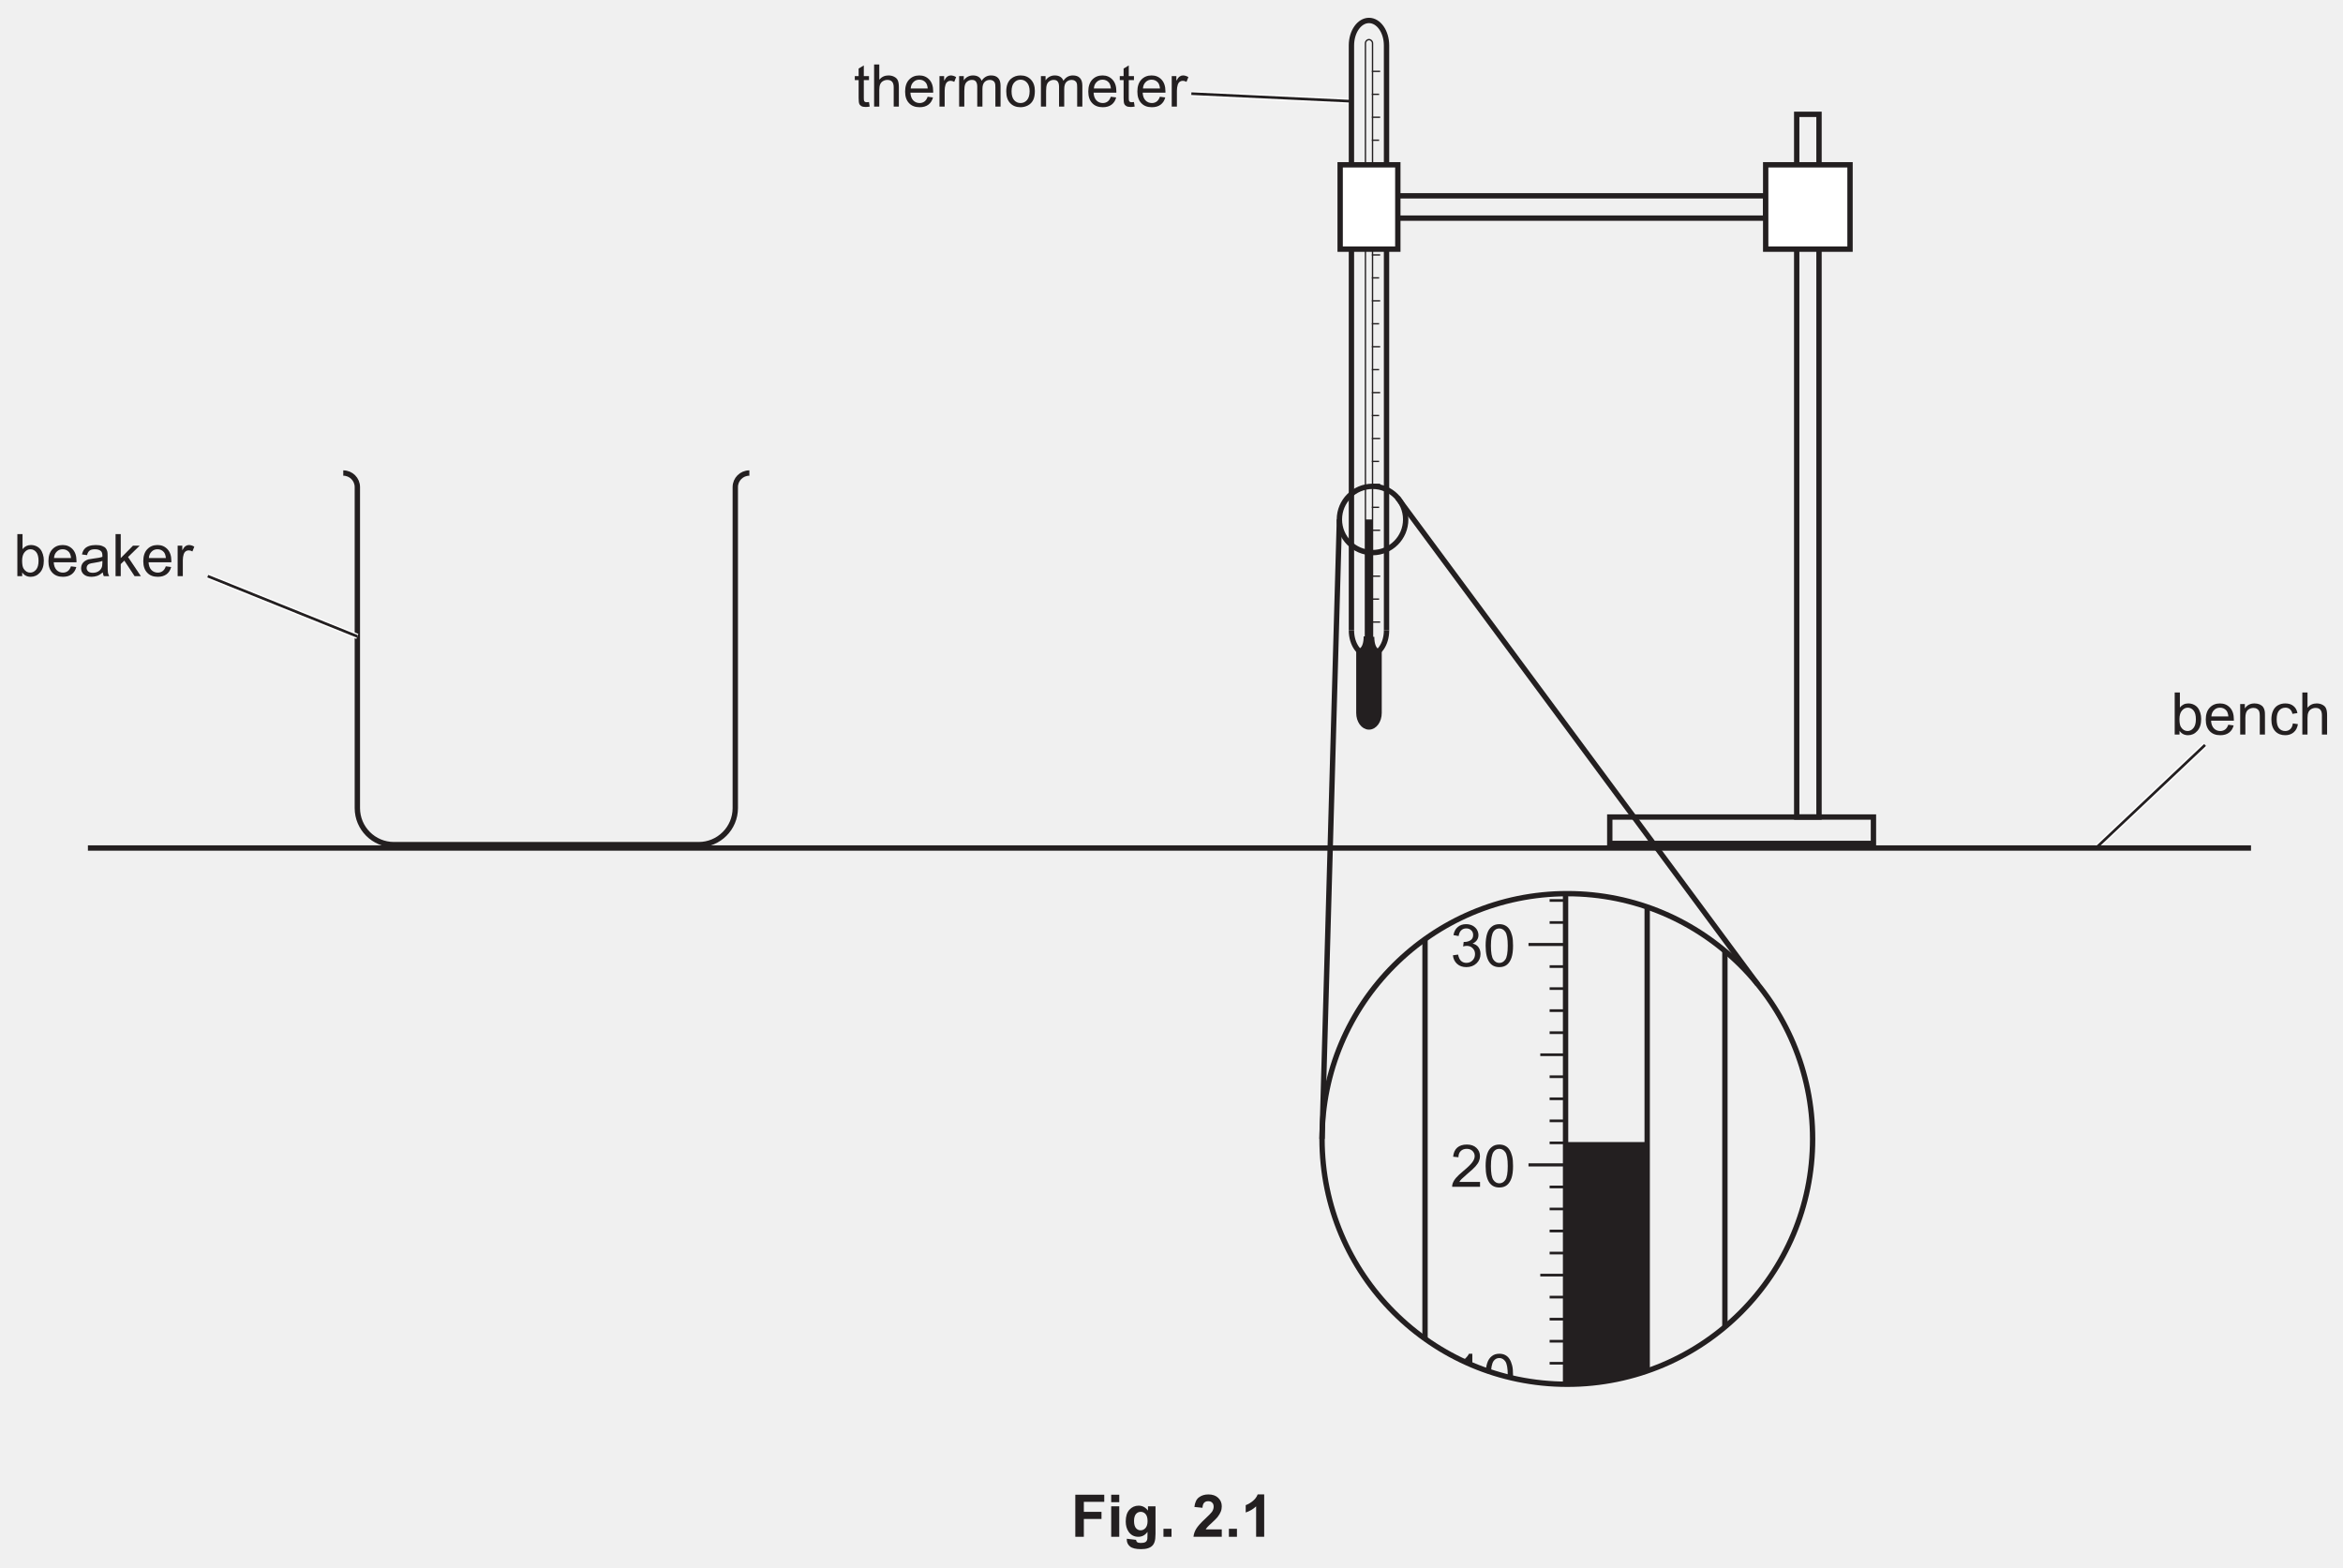
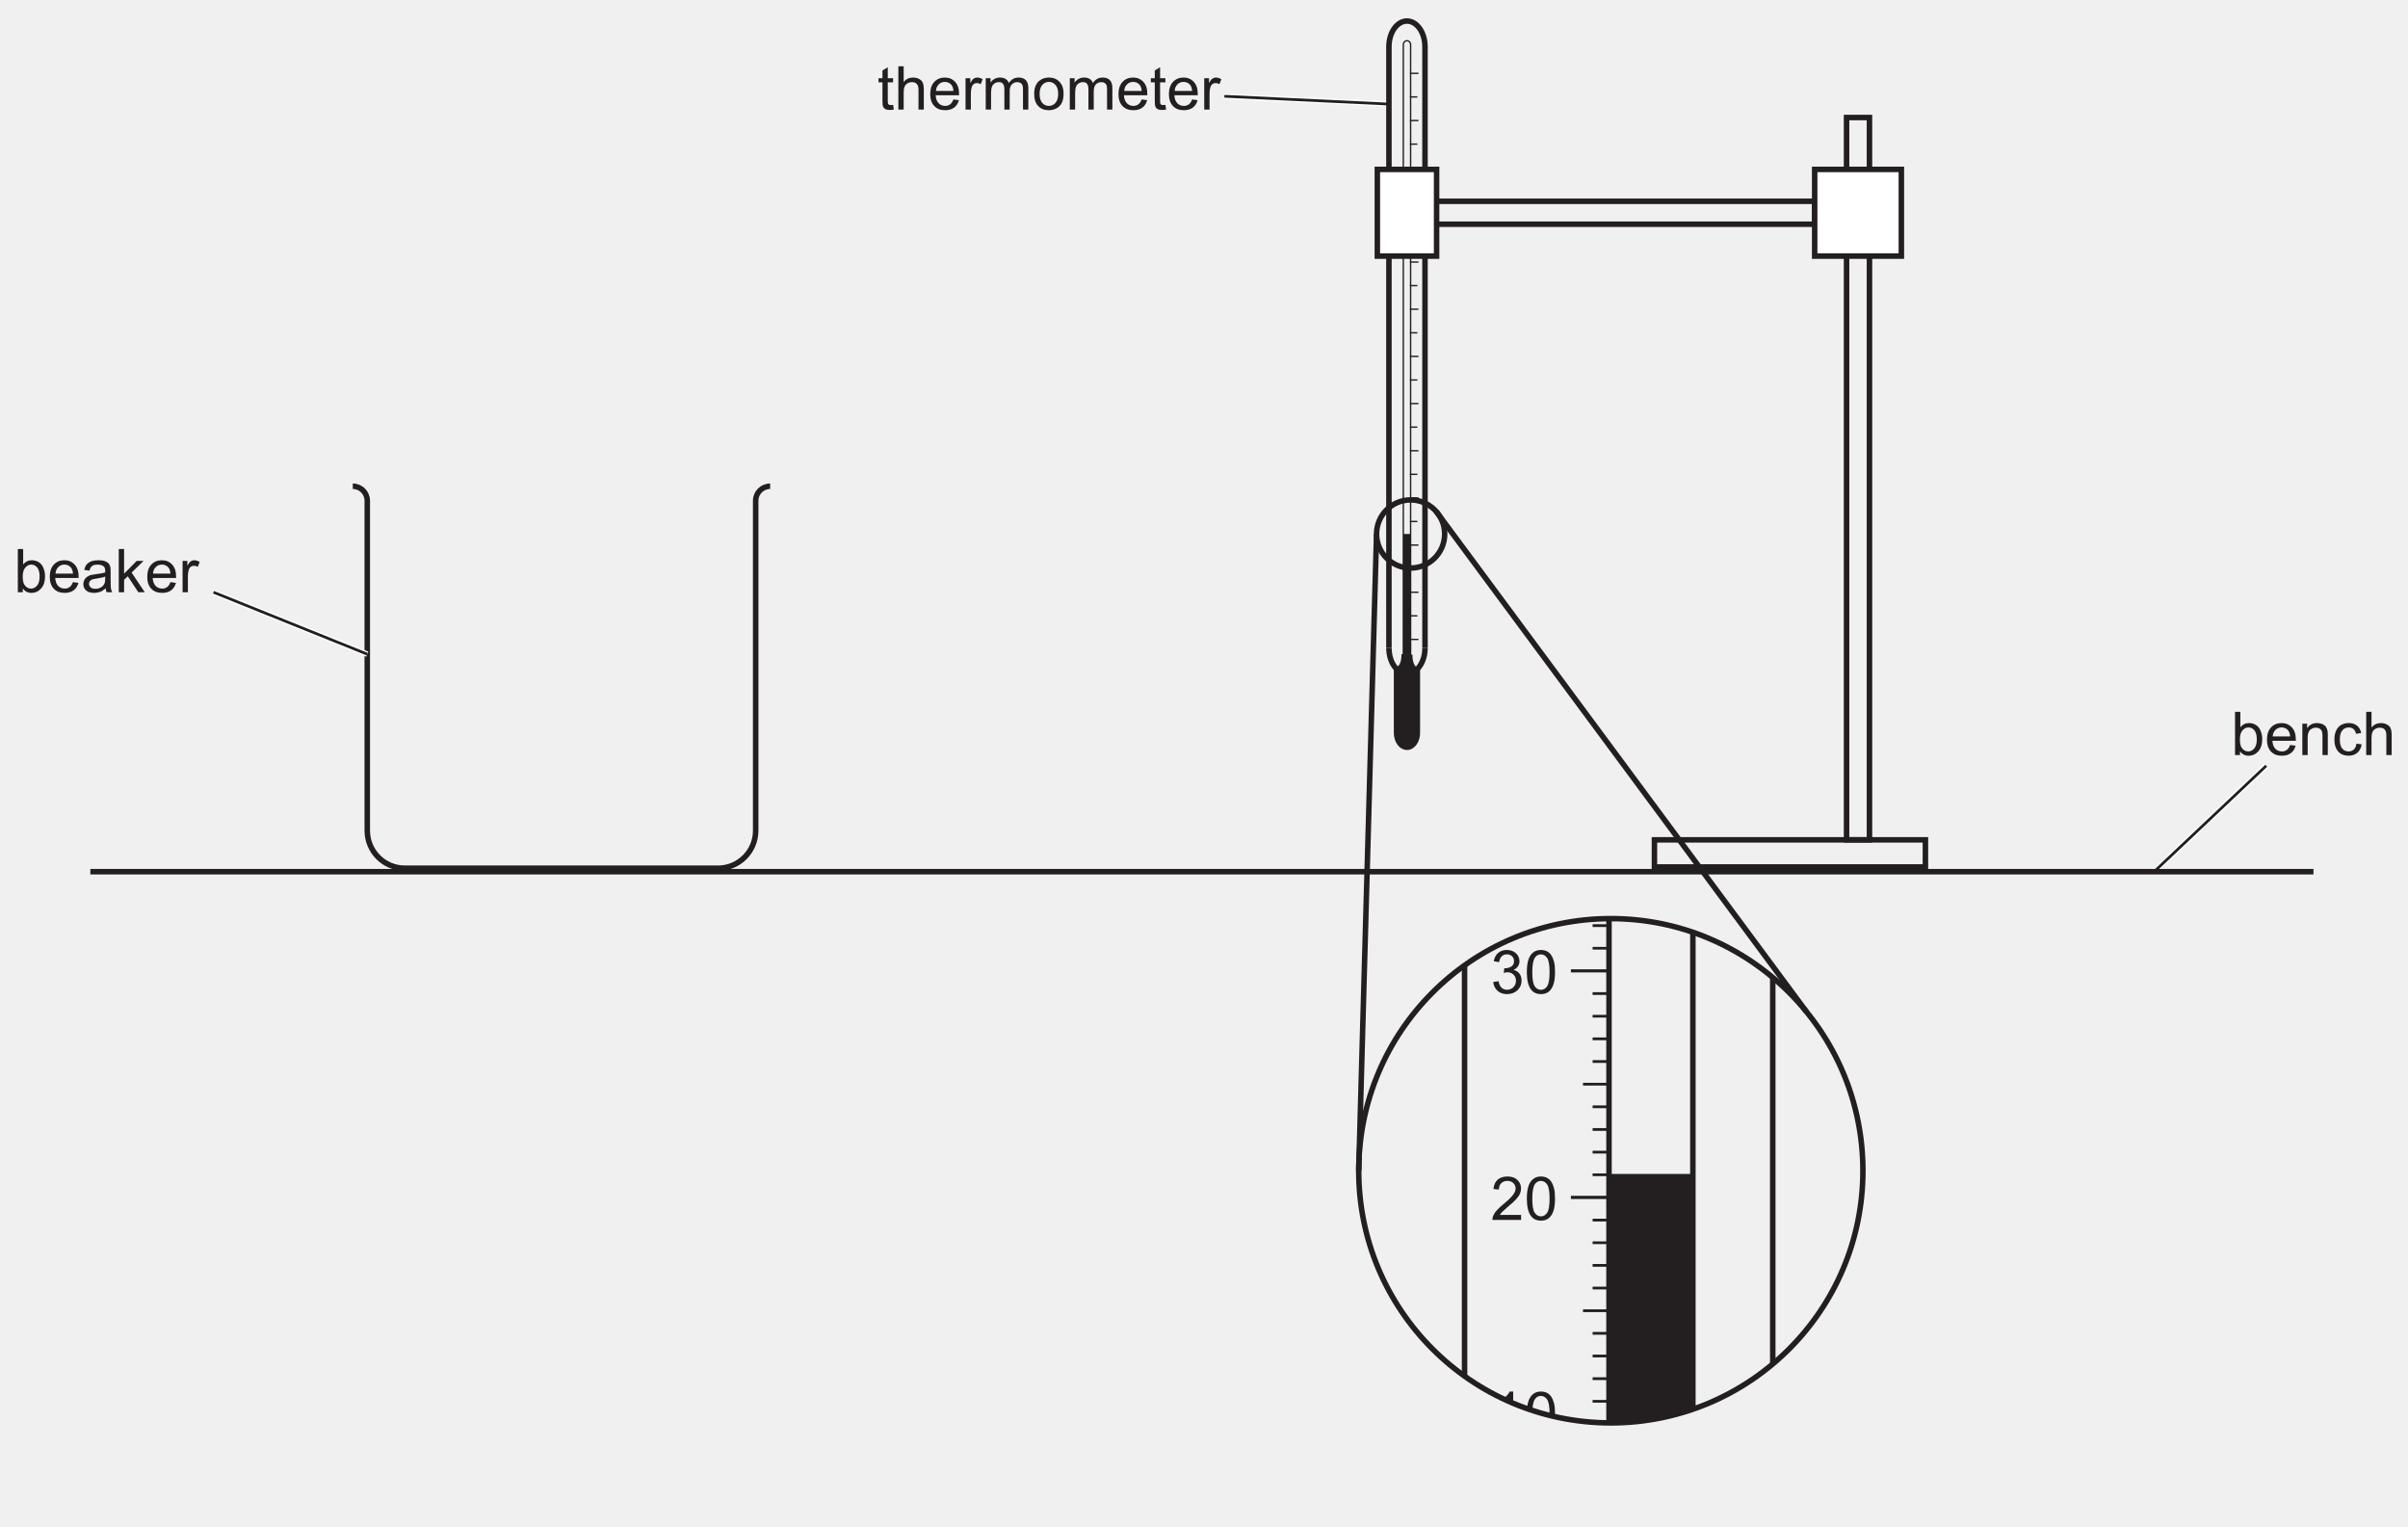
- <svg xmlns="http://www.w3.org/2000/svg" xmlns:xlink="http://www.w3.org/1999/xlink" data-id="0625_2025MJ_63_q02_fig2-1" data-width-mm="154.52" data-height-mm="103.36" data-measure="false" data-source="0625/63 MJ 2025 p6" version="1.1" width="438" height="293" viewBox="0 0 438 293">
+ <svg xmlns="http://www.w3.org/2000/svg" xmlns:xlink="http://www.w3.org/1999/xlink" data-id="0625_2025MJ_63_q02_fig2-1" data-width-mm="154.52" data-height-mm="97.96" data-measure="false" data-source="0625/63 MJ 2025 p6" version="1.1" width="438" height="277.676" viewBox="0 0 438 277.676">
  <defs>
    <clipPath id="clip_1">
-       <path transform="matrix(1,0,0,-1,-78.5,731.389)" d="M78.5 438.389H516.5V731.389H78.5Z" />
+       <path transform="matrix(1,0,0,-1,-78.5,731.389)" d="M78.5 453.713H516.5V731.389H78.5Z" />
    </clipPath>
    <clipPath id="clip_2">
      <path transform="matrix(1,0,0,-1,-78.5,731.389)" d="M0 0H595.275V841.889H0Z" />
    </clipPath>
    <clipPath id="clip_3">
      <path transform="matrix(1,0,0,-1,-78.462,731.374)" d="M49.445 36.597H546.697V802.690H49.445Z" />
    </clipPath>
    <clipPath id="clip_4">
      <path transform="matrix(1,0,0,-1,-78.462,731.374)" d="M0-.000H595.276V841.889H0Z" clip-rule="evenodd" />
    </clipPath>
    <clipPath id="clip_5">
      <path transform="matrix(1,0,0,-1,-78.462,731.374)" d="M81.008 470.098H514.267V728.051H81.008Z" />
    </clipPath>
    <path id="font_6_22" d="M.286 .457C.325 .457 .357 .441 .384 .409 .411 .376 .424 .326 .424 .259 .424 .194 .410 .143 .382 .110 .354 .077 .321 .060 .283 .060 .236 .060 .198 .083 .170 .128 .153 .155 .145 .200 .145 .263 .145 .325 .159 .375 .187 .407 .215 .440 .248 .457 .286 .457M.064 .715V0H.146V.064C.181 .013 .229-.011 .291-.011 .351-.011 .404 .012 .448 .061 .492 .109 .514 .177 .514 .266 .514 .303 .509 .339 .498 .372 .488 .405 .474 .433 .455 .457 .437 .479 .414 .497 .385 .510 .356 .523 .326 .529 .294 .529 .237 .529 .189 .506 .152 .459V.715H.064Z" />
    <path id="font_6_11" d="M.278 .457C.323 .457 .360 .440 .388 .406 .405 .384 .416 .351 .420 .308H.131C.134 .353 .149 .389 .177 .416 .204 .444 .238 .457 .278 .457M.278 .529C.206 .529 .148 .505 .103 .457 .058 .409 .036 .341 .036 .254 .036 .170 .058 .105 .103 .058 .147 .011 .207-.011 .283-.011 .343-.011 .392 .003 .431 .032 .470 .061 .496 .102 .510 .155L.419 .167C.406 .130 .388 .103 .365 .086 .342 .069 .315 .060 .283 .060 .240 .060 .203 .075 .174 .105 .145 .136 .129 .179 .126 .236H.513C.513 .247 .513 .254 .513 .259 .513 .345 .491 .411 .447 .458 .403 .505 .347 .529 .278 .529Z" />
    <path id="font_6_12" d="M.309 .529C.237 .529 .182 .501 .144 .444V.518H.065V0H.153V.282C.153 .349 .167 .394 .194 .417 .222 .441 .253 .453 .291 .453 .313 .453 .334 .448 .351 .437 .369 .426 .381 .412 .388 .395 .395 .377 .398 .350 .398 .314V0H.486V.319C.486 .360 .485 .388 .481 .403 .476 .429 .467 .450 .454 .468 .441 .486 .421 .501 .395 .513 .369 .523 .340 .529 .309 .529Z" />
    <path id="font_6_8" d="M.275 .529C.230 .529 .189 .519 .151 .498 .114 .477 .086 .445 .067 .403 .048 .361 .039 .312 .039 .257 .039 .170 .061 .104 .104 .057 .147 .011 .204-.011 .275-.011 .331-.011 .379 .005 .418 .038 .457 .071 .481 .118 .490 .177L.404 .189C.398 .145 .383 .113 .360 .092 .337 .071 .308 .060 .274 .060 .231 .060 .196 .076 .169 .107 .142 .139 .129 .190 .129 .259 .129 .328 .143 .378 .171 .409 .198 .441 .234 .457 .279 .457 .308 .457 .333 .448 .354 .431 .375 .413 .389 .388 .397 .352L.482 .365C.472 .418 .449 .458 .413 .486 .378 .515 .332 .529 .275 .529Z" />
    <path id="font_6_2" d="M.065 .715V0H.153V.282C.153 .323 .158 .355 .168 .378 .177 .401 .194 .420 .216 .433 .239 .446 .264 .453 .289 .453 .324 .453 .351 .444 .370 .423 .389 .403 .398 .371 .398 .327V0H.486V.327C.486 .378 .480 .417 .468 .444 .457 .472 .436 .491 .407 .506 .379 .521 .347 .529 .308 .529 .245 .529 .194 .505 .153 .457V.715H.065Z" />
    <path id="font_6_13" d="M.168 .699 .080 .646V.518H.015V.450H.080V.151C.080 .098 .084 .064 .091 .047 .098 .030 .110 .017 .128 .007 .145-.002 .170-.007 .202-.007 .222-.007 .243-.004 .268 .000L.256 .077C.240 .075 .227 .074 .218 .074 .205 .074 .195 .076 .188 .080 .181 .085 .176 .090 .173 .097 .170 .104 .168 .121 .168 .146V.450H.256V.518H.168V.699Z" />
    <path id="font_6_25" d="M.255 .529C.235 .529 .216 .523 .199 .511 .182 .500 .163 .476 .143 .439V.518H.064V0H.152V.270C.152 .307 .157 .342 .167 .373 .173 .393 .184 .409 .199 .421 .214 .432 .232 .438 .251 .438 .272 .438 .294 .432 .315 .420L.347 .501C.315 .520 .285 .529 .255 .529Z" />
    <path id="font_6_10" d="M.301 .529C.266 .529 .236 .521 .209 .506 .182 .491 .160 .470 .144 .445V.518H.065V0H.153V.268C.153 .315 .158 .351 .167 .376 .176 .401 .192 .420 .213 .433 .234 .446 .256 .453 .281 .453 .314 .453 .337 .444 .351 .424 .366 .404 .373 .375 .373 .336V0H.461V.300C.461 .353 .473 .392 .497 .417 .521 .441 .551 .453 .588 .453 .610 .453 .626 .448 .641 .439 .656 .430 .667 .417 .672 .401 .679 .386 .681 .361 .681 .326V0H.769V.355C.769 .414 .755 .458 .727 .486 .700 .515 .660 .529 .608 .529 .542 .529 .488 .5 .447 .438 .437 .467 .420 .489 .395 .505 .370 .521 .339 .529 .301 .529Z" />
    <path id="font_6_7" d="M.275 .457C.319 .457 .355 .440 .384 .407 .413 .375 .429 .325 .429 .261 .429 .194 .413 .143 .384 .110 .355 .077 .319 .060 .275 .060 .231 .060 .195 .076 .166 .109 .137 .142 .122 .192 .122 .258 .122 .325 .137 .375 .166 .407 .195 .440 .231 .457 .275 .457M.275 .529C.211 .529 .157 .510 .112 .472 .059 .425 .032 .354 .032 .259 .032 .171 .054 .104 .099 .058 .144 .011 .202-.011 .275-.011 .320-.011 .362 0 .401 .020 .439 .041 .468 .070 .488 .109 .508 .147 .518 .199 .518 .266 .518 .348 .495 .412 .450 .459 .405 .506 .347 .529 .275 .529Z" />
    <clipPath id="clip_7">
      <path transform="matrix(1,0,0,-1,-78.462,731.374)" d="M81.008 470.098H514.267V728.051H81.008Z" />
    </clipPath>
    <path id="font_6_14" d="M.397 .259V.227C.397 .188 .392 .159 .382 .140 .370 .114 .351 .094 .324 .079 .298 .064 .268 .057 .234 .057 .199 .057 .173 .065 .156 .080 .138 .097 .129 .116 .129 .139 .129 .154 .133 .167 .141 .180 .149 .194 .161 .202 .176 .209 .191 .215 .217 .222 .253 .226 .317 .235 .365 .246 .397 .259M.285 .529C.240 .529 .201 .523 .167 .511 .133 .498 .107 .481 .089 .458 .071 .435 .058 .406 .050 .369L.136 .357C.145 .394 .160 .419 .180 .434 .199 .449 .230 .457 .272 .457 .316 .457 .349 .446 .372 .426 .389 .411 .397 .386 .397 .351 .397 .348 .397 .340 .397 .328 .363 .316 .310 .306 .239 .298 .204 .293 .178 .289 .161 .285 .138 .278 .117 .269 .098 .256 .079 .243 .064 .226 .052 .205 .041 .184 .035 .161 .035 .136 .035 .093 .050 .057 .081 .030 .112 .002 .156-.011 .213-.011 .247-.011 .279-.005 .310 .005 .340 .016 .371 .036 .404 .064 .407 .039 .412 .018 .421 0H.513C.502 .019 .495 .040 .491 .062 .488 .083 .486 .135 .486 .216V.333C.486 .372 .485 .399 .482 .414 .477 .438 .467 .458 .454 .474 .441 .490 .421 .503 .393 .513 .365 .524 .329 .529 .285 .529Z" />
    <path id="font_6_24" d="M.065 .715V0H.153V.205L.214 .264 .388 0H.495L.277 .325 .475 .518H.361L.153 .307V.715H.065Z" />
    <clipPath id="clip_8">
      <path transform="matrix(1,0,0,-1,-78.462,731.374)" d="M81.008 470.098H514.267V728.051H81.008Z" />
    </clipPath>
    <clipPath id="clip_9">
      <path transform="matrix(1,0,0,-1,-78.462,731.374)" d="M81.008 470.098H514.267V728.051H81.008Z" />
    </clipPath>
    <clipPath id="clip_10">
      <path transform="matrix(1,0,0,-1,-78.462,731.374)" d="M81.008 470.098H514.267V728.051H81.008Z" />
    </clipPath>
    <clipPath id="clip_11">
      <path transform="matrix(1,0,0,-1,-78.462,731.374)" d="M81.008 470.098H514.267V728.051H81.008Z" />
    </clipPath>
    <clipPath id="clip_12">
      <path transform="matrix(1,0,0,-1,-78.462,731.374)" d="M325.605 518.467C325.605 493.141 346.135 472.612 371.459 472.612 396.784 472.612 417.314 493.141 417.314 518.467 417.314 543.792 396.784 564.321 371.459 564.321 346.135 564.321 325.605 543.792 325.605 518.467Z" />
    </clipPath>
    <path id="font_6_99" d="M.265 .718C.208 .718 .161 .702 .123 .669 .085 .638 .061 .591 .050 .532L.138 .516C.145 .559 .159 .592 .182 .613 .205 .635 .233 .646 .268 .646 .302 .646 .330 .635 .352 .614 .375 .593 .385 .567 .385 .534 .385 .493 .370 .463 .340 .444 .310 .425 .276 .416 .239 .416 .235 .416 .230 .416 .224 .416L.215 .339C.240 .347 .260 .349 .277 .349 .319 .349 .351 .336 .377 .309 .404 .283 .417 .250 .417 .210 .417 .167 .403 .132 .375 .103 .347 .074 .311 .060 .269 .060 .234 .060 .205 .071 .180 .093 .156 .115 .139 .151 .129 .201L.041 .189C.047 .129 .071 .080 .112 .043 .153 .006 .206-.012 .269-.012 .338-.012 .396 .009 .442 .052 .487 .095 .510 .148 .510 .211 .510 .258 .498 .296 .475 .327 .452 .358 .419 .378 .376 .388 .409 .403 .433 .423 .450 .448 .467 .473 .475 .501 .475 .532 .475 .565 .466 .595 .449 .625 .432 .653 .406 .676 .373 .694 .340 .710 .304 .718 .265 .718Z" />
    <path id="font_6_90" d="M.273 .645C.314 .645 .349 .626 .376 .587 .403 .548 .417 .470 .417 .352 .417 .235 .403 .156 .376 .117 .349 .078 .315 .059 .274 .059 .233 .059 .199 .078 .172 .117 .145 .156 .131 .234 .131 .352 .131 .469 .146 .550 .176 .594 .201 .628 .233 .645 .273 .645M.274 .718C.222 .718 .179 .704 .145 .676 .110 .649 .084 .610 .067 .557 .050 .505 .041 .437 .041 .352 .041 .218 .065 .121 .112 .061 .151 .012 .205-.012 .274-.012 .326-.012 .369 .001 .404 .029 .438 .057 .464 .097 .481 .149 .498 .200 .507 .268 .507 .352 .507 .423 .502 .480 .491 .521 .480 .563 .466 .599 .447 .628 .429 .657 .404 .680 .375 .695 .347 .710 .313 .718 .274 .718Z" />
    <path id="font_6_100" d="M.278 .718C.209 .718 .155 .700 .115 .666 .074 .630 .051 .578 .045 .511L.135 .502C.135 .547 .148 .582 .174 .607 .199 .632 .233 .645 .276 .645 .316 .645 .348 .633 .373 .610 .398 .585 .411 .556 .411 .521 .411 .488 .397 .452 .370 .416 .342 .378 .289 .327 .212 .263 .162 .222 .125 .186 .097 .155 .070 .125 .051 .093 .038 .060 .031 .041 .027 .020 .028 0H.502V.083H.150C.160 .099 .173 .115 .188 .131 .203 .146 .236 .176 .289 .222 .352 .274 .398 .316 .425 .347 .452 .378 .472 .407 .483 .434 .495 .462 .501 .490 .501 .519 .501 .576 .481 .623 .441 .661 .401 .699 .347 .718 .278 .718Z" />
    <path id="font_6_106" d="M.314 .718C.299 .687 .273 .655 .236 .623 .199 .589 .156 .561 .107 .538V.453C.134 .463 .165 .478 .200 .5 .234 .519 .263 .539 .283 .559V0H.371V.718H.314Z" />
-     <path id="font_6_87" d="M.072 .715V0H.217V.303H.517V.424H.217V.594H.564V.715H.072Z" />
-     <path id="font_6_38" d="M.071 .715V.588H.208V.715H.071M.071 .518V0H.208V.518H.071Z" />
-     <path id="font_6_40" d="M.294 .424C.328 .424 .356 .411 .378 .385 .400 .360 .411 .319 .411 .266 .411 .215 .399 .176 .376 .149 .353 .123 .325 .110 .292 .110 .261 .110 .234 .123 .213 .148 .192 .174 .181 .214 .181 .269 .181 .321 .192 .360 .213 .386 .234 .411 .261 .424 .294 .424M.259 .529C.197 .529 .145 .506 .103 .460 .061 .414 .040 .348 .040 .261 .040 .192 .056 .134 .088 .087 .129 .028 .184 0 .254 0 .317 0 .369 .027 .410 .084L.409 .008C.409-.022 .407-.043 .403-.054 .396-.070 .388-.082 .375-.089 .357-.100 .330-.105 .295-.105 .267-.105 .246-.100 .233-.090 .224-.083 .218-.071 .215-.052L.058-.033C.058-.040 .058-.045 .058-.050 .058-.096 .076-.134 .113-.165 .150-.195 .212-.210 .300-.210 .347-.210 .385-.205 .416-.195 .446-.186 .470-.172 .488-.155 .507-.138 .521-.114 .531-.084 .541-.053 .546-.007 .546 .053V.518H.418V.445C.376 .501 .323 .529 .259 .529Z" />
-     <path id="font_6_112" d="M.070 .136V0H.207V.136H.070Z" />
-     <path id="font_6_5" d="" />
-     <path id="font_6_57" d="M.278 .720C.213 .720 .160 .703 .117 .670 .074 .638 .048 .582 .040 .507L.177 .493C.180 .533 .189 .562 .206 .579 .223 .597 .246 .605 .274 .605 .303 .605 .326 .597 .342 .580 .360 .564 .367 .541 .367 .510 .367 .482 .358 .454 .339 .425 .325 .405 .287 .366 .225 .308 .148 .237 .097 .179 .071 .136 .045 .093 .029 .047 .024 0H.505V.126H.232C.239 .139 .25 .151 .260 .164 .271 .177 .299 .204 .343 .244 .386 .283 .416 .314 .433 .335 .458 .367 .476 .398 .488 .427 .5 .457 .505 .487 .505 .519 .505 .576 .485 .623 .444 .662 .404 .700 .349 .720 .278 .720Z" />
-     <path id="font_6_15" d="M.281 .720C.265 .676 .236 .638 .195 .605 .153 .572 .114 .550 .078 .538V.413C.146 .436 .205 .470 .255 .517V0H.392V.720H.281Z" />
  </defs>
  <g clip-path="url(#clip_1)">
    <g clip-path="url(#clip_2)">
      <g clip-path="url(#clip_3)">
        <g clip-path="url(#clip_4)">
          <path transform="matrix(1,0,0,1,-78.462,731.374)" stroke-width="1" stroke-linecap="butt" stroke-miterlimit="10" stroke-linejoin="miter" fill="none" stroke="#ffffff" d="M331.100-712.446 301.171-713.868" />
          <path transform="matrix(1,0,0,1,-78.462,731.374)" stroke-width=".5" stroke-linecap="butt" stroke-miterlimit="10" stroke-linejoin="miter" fill="none" stroke="#231f20" d="M331.100-712.446 301.171-713.868" />
          <path transform="matrix(1,0,0,1,-78.462,731.374)" stroke-width="1" stroke-linecap="butt" stroke-miterlimit="10" stroke-linejoin="miter" fill="none" stroke="#ffffff" d="M490.678-592.118 470.508-573.069" />
          <path transform="matrix(1,0,0,1,-78.462,731.374)" stroke-width=".5" stroke-linecap="butt" stroke-miterlimit="10" stroke-linejoin="miter" fill="none" stroke="#231f20" d="M490.678-592.118 470.508-573.069" />
          <path transform="matrix(1,0,0,1,-78.462,731.374)" stroke-width="1" stroke-linecap="butt" stroke-miterlimit="4" stroke-linejoin="miter" fill="none" stroke="#231f20" d="M379.393-573.710H428.683V-578.645H379.393Z" />
          <path transform="matrix(1,0,0,1,-78.462,731.374)" stroke-width="1" stroke-linecap="butt" stroke-miterlimit="4" stroke-linejoin="miter" fill="none" stroke="#231f20" d="M414.338-578.646H418.507V-710.002H414.338Z" />
          <path transform="matrix(1,0,0,1,-78.462,731.374)" stroke-width="1" stroke-linecap="butt" stroke-miterlimit="4" stroke-linejoin="miter" fill="none" stroke="#231f20" d="M334.380-690.599H408.538V-694.768H334.380Z" />
          <path transform="matrix(1,0,0,1,-78.462,731.374)" stroke-width="1" stroke-linecap="butt" stroke-miterlimit="4" stroke-linejoin="miter" fill="none" stroke="#231f20" d="M499.265-572.852H94.896" />
          <g clip-path="url(#clip_5)">
            <use data-text="b" xlink:href="#font_6_22" transform="matrix(11,0,0,-11,405.834,137.313)" fill="#231f20" />
            <use data-text="e" xlink:href="#font_6_11" transform="matrix(11,0,0,-11,411.950,137.313)" fill="#231f20" />
            <use data-text="n" xlink:href="#font_6_12" transform="matrix(11,0,0,-11,418.066,137.313)" fill="#231f20" />
            <use data-text="c" xlink:href="#font_6_8" transform="matrix(11,0,0,-11,424.182,137.313)" fill="#231f20" />
            <use data-text="h" xlink:href="#font_6_2" transform="matrix(11,0,0,-11,429.682,137.313)" fill="#231f20" />
          </g>
          <use data-text="t" xlink:href="#font_6_13" transform="matrix(11,0,0,-11,159.632,19.921)" fill="#231f20" />
          <use data-text="h" xlink:href="#font_6_2" transform="matrix(11,0,0,-11,162.690,19.921)" fill="#231f20" />
          <use data-text="e" xlink:href="#font_6_11" transform="matrix(11,0,0,-11,168.806,19.921)" fill="#231f20" />
          <use data-text="r" xlink:href="#font_6_25" transform="matrix(11,0,0,-11,174.922,19.921)" fill="#231f20" />
          <use data-text="m" xlink:href="#font_6_10" transform="matrix(11,0,0,-11,178.585,19.921)" fill="#231f20" />
          <use data-text="o" xlink:href="#font_6_7" transform="matrix(11,0,0,-11,187.759,19.921)" fill="#231f20" />
          <use data-text="m" xlink:href="#font_6_10" transform="matrix(11,0,0,-11,193.875,19.921)" fill="#231f20" />
          <use data-text="e" xlink:href="#font_6_11" transform="matrix(11,0,0,-11,203.049,19.921)" fill="#231f20" />
          <use data-text="t" xlink:href="#font_6_13" transform="matrix(11,0,0,-11,209.165,19.921)" fill="#231f20" />
          <use data-text="e" xlink:href="#font_6_11" transform="matrix(11,0,0,-11,212.223,19.921)" fill="#231f20" />
          <use data-text="r" xlink:href="#font_6_25" transform="matrix(11,0,0,-11,218.339,19.921)" fill="#231f20" />
          <g clip-path="url(#clip_7)">
            <use data-text="b" xlink:href="#font_6_22" transform="matrix(11,0,0,-11,2.541,107.701)" fill="#231f20" />
            <use data-text="e" xlink:href="#font_6_11" transform="matrix(11,0,0,-11,8.657,107.701)" fill="#231f20" />
            <use data-text="a" xlink:href="#font_6_14" transform="matrix(11,0,0,-11,14.773,107.701)" fill="#231f20" />
            <use data-text="k" xlink:href="#font_6_24" transform="matrix(11,0,0,-11,20.889,107.701)" fill="#231f20" />
            <use data-text="e" xlink:href="#font_6_11" transform="matrix(11,0,0,-11,26.389,107.701)" fill="#231f20" />
            <use data-text="r" xlink:href="#font_6_25" transform="matrix(11,0,0,-11,32.505,107.701)" fill="#231f20" />
          </g>
          <path transform="matrix(1,0,0,1,-78.462,731.374)" d="M408.538-700.568H424.306V-684.800H408.538Z" fill="#ffffff" />
          <path transform="matrix(1,0,0,1,-78.462,731.374)" stroke-width="1" stroke-linecap="butt" stroke-miterlimit="4" stroke-linejoin="miter" fill="none" stroke="#231f20" d="M408.538-700.568H424.306V-684.800H408.538Z" />
          <g clip-path="url(#clip_8)">
            <path transform="matrix(1,0,0,1,-78.462,731.374)" stroke-width="1" stroke-linecap="butt" stroke-miterlimit="4" stroke-linejoin="miter" fill="none" stroke="#231f20" d="M337.660-613.529V-722.877C337.660-725.458 336.191-727.550 334.379-727.550 332.569-727.550 331.099-725.458 331.099-722.877V-613.529" />
            <path transform="matrix(1,0,0,1,-78.462,731.374)" stroke-width="1" stroke-linecap="butt" stroke-miterlimit="4" stroke-linejoin="miter" fill="none" stroke="#231f20" d="M331.100-613.529C331.100-610.946 332.569-608.857 334.380-608.857 336.191-608.857 337.661-610.946 337.661-613.529" />
            <path transform="matrix(1,0,0,1,-78.462,731.374)" stroke-width=".25" stroke-linecap="butt" stroke-miterlimit="4" stroke-linejoin="miter" fill="none" stroke="#231f20" d="M335.044-606.517V-723.282C335.044-723.661 334.749-723.968 334.379-723.968 334.013-723.968 333.717-723.661 333.717-723.282V-606.517" />
          </g>
          <path transform="matrix(.1,0,0,.1,-78.462,731.374)" stroke-width="2.5" stroke-linecap="butt" stroke-miterlimit="4" stroke-linejoin="miter" fill="none" stroke="#231f20" d="M3364.694-6150.941H3349.134" />
          <path transform="matrix(.1,0,0,.1,-78.462,731.374)" stroke-width="2.5" stroke-linecap="butt" stroke-miterlimit="4" stroke-linejoin="miter" fill="none" stroke="#231f20" d="M3362.751-6193.820H3349.131" />
          <path transform="matrix(.1,0,0,.1,-78.462,731.374)" stroke-width="2.5" stroke-linecap="butt" stroke-miterlimit="4" stroke-linejoin="miter" fill="none" stroke="#231f20" d="M3364.694-6236.715H3349.134" />
          <path transform="matrix(.1,0,0,.1,-78.462,731.374)" stroke-width="2.5" stroke-linecap="butt" stroke-miterlimit="4" stroke-linejoin="miter" fill="none" stroke="#231f20" d="M3362.751-6279.595H3349.131" />
          <path transform="matrix(.1,0,0,.1,-78.462,731.374)" stroke-width="2.5" stroke-linecap="butt" stroke-miterlimit="4" stroke-linejoin="miter" fill="none" stroke="#231f20" d="M3364.694-6322.503H3349.134" />
          <path transform="matrix(.1,0,0,.1,-78.462,731.374)" stroke-width="2.5" stroke-linecap="butt" stroke-miterlimit="4" stroke-linejoin="miter" fill="none" stroke="#231f20" d="M3362.751-6365.385H3349.131" />
          <path transform="matrix(.1,0,0,.1,-78.462,731.374)" stroke-width="2.5" stroke-linecap="butt" stroke-miterlimit="4" stroke-linejoin="miter" fill="none" stroke="#231f20" d="M3364.694-6408.279H3349.134" />
          <path transform="matrix(.1,0,0,.1,-78.462,731.374)" stroke-width="2.5" stroke-linecap="butt" stroke-miterlimit="4" stroke-linejoin="miter" fill="none" stroke="#231f20" d="M3362.751-6451.187H3349.131" />
          <path transform="matrix(.1,0,0,.1,-78.462,731.374)" stroke-width="2.5" stroke-linecap="butt" stroke-miterlimit="4" stroke-linejoin="miter" fill="none" stroke="#231f20" d="M3364.694-6494.067H3349.134" />
          <path transform="matrix(.1,0,0,.1,-78.462,731.374)" stroke-width="2.5" stroke-linecap="butt" stroke-miterlimit="4" stroke-linejoin="miter" fill="none" stroke="#231f20" d="M3362.751-6536.962H3349.131" />
          <path transform="matrix(.1,0,0,.1,-78.462,731.374)" stroke-width="2.5" stroke-linecap="butt" stroke-miterlimit="4" stroke-linejoin="miter" fill="none" stroke="#231f20" d="M3364.694-6579.842H3349.134" />
          <path transform="matrix(.1,0,0,.1,-78.462,731.374)" stroke-width="2.5" stroke-linecap="butt" stroke-miterlimit="4" stroke-linejoin="miter" fill="none" stroke="#231f20" d="M3362.751-6622.751H3349.131" />
          <path transform="matrix(.1,0,0,.1,-78.462,731.374)" stroke-width="2.5" stroke-linecap="butt" stroke-miterlimit="4" stroke-linejoin="miter" fill="none" stroke="#231f20" d="M3364.694-6665.632H3349.134" />
          <path transform="matrix(.1,0,0,.1,-78.462,731.374)" stroke-width="2.5" stroke-linecap="butt" stroke-miterlimit="4" stroke-linejoin="miter" fill="none" stroke="#231f20" d="M3362.751-6708.526H3349.131" />
          <path transform="matrix(.1,0,0,.1,-78.462,731.374)" stroke-width="2.5" stroke-linecap="butt" stroke-miterlimit="4" stroke-linejoin="miter" fill="none" stroke="#231f20" d="M3364.694-6751.434H3349.134" />
          <path transform="matrix(.1,0,0,.1,-78.462,731.374)" stroke-width="2.5" stroke-linecap="butt" stroke-miterlimit="4" stroke-linejoin="miter" fill="none" stroke="#231f20" d="M3362.751-6794.300H3349.131" />
          <path transform="matrix(.1,0,0,.1,-78.462,731.374)" stroke-width="2.5" stroke-linecap="butt" stroke-miterlimit="4" stroke-linejoin="miter" fill="none" stroke="#231f20" d="M3364.694-6837.208H3349.134" />
          <path transform="matrix(.1,0,0,.1,-78.462,731.374)" stroke-width="2.5" stroke-linecap="butt" stroke-miterlimit="4" stroke-linejoin="miter" fill="none" stroke="#231f20" d="M3362.751-6880.104H3349.131" />
          <path transform="matrix(.1,0,0,.1,-78.462,731.374)" stroke-width="2.5" stroke-linecap="butt" stroke-miterlimit="4" stroke-linejoin="miter" fill="none" stroke="#231f20" d="M3364.694-6922.983H3349.134" />
          <path transform="matrix(.1,0,0,.1,-78.462,731.374)" stroke-width="2.5" stroke-linecap="butt" stroke-miterlimit="4" stroke-linejoin="miter" fill="none" stroke="#231f20" d="M3362.751-6965.878H3349.131" />
          <path transform="matrix(.1,0,0,.1,-78.462,731.374)" stroke-width="2.5" stroke-linecap="butt" stroke-miterlimit="4" stroke-linejoin="miter" fill="none" stroke="#231f20" d="M3364.694-7008.773H3349.134" />
          <path transform="matrix(.1,0,0,.1,-78.462,731.374)" stroke-width="2.5" stroke-linecap="butt" stroke-miterlimit="4" stroke-linejoin="miter" fill="none" stroke="#231f20" d="M3362.751-7051.653H3349.131" />
          <path transform="matrix(.1,0,0,.1,-78.462,731.374)" stroke-width="2.5" stroke-linecap="butt" stroke-miterlimit="4" stroke-linejoin="miter" fill="none" stroke="#231f20" d="M3364.694-7094.547H3349.134" />
          <path transform="matrix(.1,0,0,.1,-78.462,731.374)" stroke-width="2.5" stroke-linecap="butt" stroke-miterlimit="4" stroke-linejoin="miter" fill="none" stroke="#231f20" d="M3362.751-7137.443H3349.131" />
          <path transform="matrix(.1,0,0,.1,-78.462,731.374)" stroke-width="2.5" stroke-linecap="butt" stroke-miterlimit="4" stroke-linejoin="miter" fill="none" stroke="#231f20" d="M3364.694-7180.322H3349.134" />
          <path transform="matrix(1,0,0,1,-78.462,731.374)" d="M333.717-606.517H335.044V-634.268H333.717Z" fill="#231f20" />
          <g clip-path="url(#clip_9)">
            <path transform="matrix(1,0,0,1,-78.462,731.374)" d="M333.884-612.409C333.884-609.641 332.491-609.568 332.491-609.568V-598.101C332.491-596.655 333.338-595.482 334.38-595.482 335.423-595.482 336.265-596.655 336.265-598.101V-609.493C336.265-609.493 334.876-609.564 334.876-612.331Z" fill="#231f20" />
            <path transform="matrix(1,0,0,1,-78.462,731.374)" stroke-width="1" stroke-linecap="butt" stroke-miterlimit="4" stroke-linejoin="miter" fill="none" stroke="#231f20" d="M333.884-612.409C333.884-609.641 332.491-609.568 332.491-609.568V-598.101C332.491-596.655 333.338-595.482 334.38-595.482 335.423-595.482 336.265-596.655 336.265-598.101V-609.493C336.265-609.493 334.876-609.564 334.876-612.331" />
          </g>
          <path transform="matrix(1,0,0,1,-78.462,731.374)" d="M328.99-700.568H339.77V-684.800H328.99Z" fill="#ffffff" />
          <path transform="matrix(1,0,0,1,-78.462,731.374)" stroke-width="1" stroke-linecap="butt" stroke-miterlimit="4" stroke-linejoin="miter" fill="none" stroke="#231f20" d="M328.990-700.568H339.770V-684.800H328.990Z" />
          <g clip-path="url(#clip_10)">
            <path transform="matrix(1,0,0,1,-78.462,731.374)" stroke-width="1" stroke-linecap="butt" stroke-miterlimit="4" stroke-linejoin="miter" fill="none" stroke="#231f20" d="M218.549-642.949C217.095-642.949 215.917-641.772 215.917-640.317V-580.322C215.917-576.544 212.854-573.481 209.076-573.481H152.107C148.328-573.481 145.265-576.544 145.265-580.322V-640.317C145.265-641.772 144.087-642.949 142.633-642.949" />
          </g>
          <path transform="matrix(1,0,0,1,-78.462,731.374)" stroke-width="1" stroke-linecap="butt" stroke-miterlimit="10" stroke-linejoin="miter" fill="none" stroke="#ffffff" d="M145.265-612.409 117.298-623.671" />
          <path transform="matrix(1,0,0,1,-78.462,731.374)" stroke-width=".5" stroke-linecap="butt" stroke-miterlimit="10" stroke-linejoin="miter" fill="none" stroke="#231f20" d="M145.265-612.409 117.298-623.671" />
          <g clip-path="url(#clip_11)">
            <path transform="matrix(1,0,0,1,-78.462,731.374)" stroke-width="1" stroke-linecap="butt" stroke-miterlimit="4" stroke-linejoin="miter" fill="none" stroke="#231f20" d="M341.24-634.268C341.24-637.690 338.466-640.463 335.045-640.463 331.623-640.463 328.849-637.690 328.849-634.268 328.849-630.846 331.623-628.073 335.045-628.073 338.466-628.073 341.24-630.846 341.24-634.268Z" />
            <path transform="matrix(1,0,0,1,-78.462,731.374)" stroke-width="1" stroke-linecap="butt" stroke-miterlimit="4" stroke-linejoin="miter" fill="none" stroke="#231f20" d="M417.314-518.467C417.314-493.142 396.784-472.612 371.459-472.612 346.134-472.612 325.604-493.142 325.604-518.467 325.604-543.792 346.134-564.322 371.459-564.322 396.784-564.322 417.314-543.792 417.314-518.467Z" />
          </g>
          <path transform="matrix(1,0,0,1,-78.462,731.374)" stroke-width="1" stroke-linecap="butt" stroke-miterlimit="4" stroke-linejoin="miter" fill="none" stroke="#231f20" d="M328.849-634.268 325.604-518.467" />
          <path transform="matrix(1,0,0,1,-78.462,731.374)" stroke-width="1" stroke-linecap="butt" stroke-miterlimit="4" stroke-linejoin="miter" fill="none" stroke="#231f20" d="M339.729-638.322 407.058-547.363" />
          <g clip-path="url(#clip_12)">
            <path transform="matrix(1,0,0,1,-78.462,731.374)" stroke-width="1" stroke-linecap="butt" stroke-miterlimit="4" stroke-linejoin="miter" fill="none" stroke="#231f20" d="M344.856-472.122H400.915V-566.561H344.856Z" />
            <path transform="matrix(1,0,0,1,-78.462,731.374)" stroke-width="1" stroke-linecap="butt" stroke-miterlimit="4" stroke-linejoin="miter" fill="none" stroke="#231f20" d="M371.129-460.744H386.386V-565.319H371.129Z" />
            <path transform="matrix(1,0,0,1,-78.462,731.374)" d="M371.129-472.122H386.386V-517.887H371.129Z" fill="#231f20" />
            <use data-text="3" xlink:href="#font_6_99" transform="matrix(11,0,0,-11,271.156,180.653)" fill="#231f20" />
            <use data-text="0" xlink:href="#font_6_90" transform="matrix(11,0,0,-11,277.272,180.653)" fill="#231f20" />
            <use data-text="2" xlink:href="#font_6_100" transform="matrix(11,0,0,-11,271.156,221.848)" fill="#231f20" />
            <use data-text="0" xlink:href="#font_6_90" transform="matrix(11,0,0,-11,277.272,221.848)" fill="#231f20" />
            <use data-text="1" xlink:href="#font_6_106" transform="matrix(11,0,0,-11,271.156,260.953)" fill="#231f20" />
            <use data-text="0" xlink:href="#font_6_90" transform="matrix(11,0,0,-11,277.272,260.953)" fill="#231f20" />
            <path transform="matrix(1,0,0,1,-78.462,731.374)" stroke-width=".5" stroke-linecap="butt" stroke-miterlimit="10" stroke-linejoin="miter" fill="none" stroke="#231f20" d="M370.883-513.615H364.206" />
            <path transform="matrix(.1,0,0,.1,-78.462,731.374)" stroke-width="5" stroke-linecap="butt" stroke-miterlimit="10" stroke-linejoin="miter" fill="none" stroke="#231f20" d="M3708.839-5177.355H3681.479" />
            <path transform="matrix(.1,0,0,.1,-78.462,731.374)" stroke-width="5" stroke-linecap="butt" stroke-miterlimit="10" stroke-linejoin="miter" fill="none" stroke="#231f20" d="M3708.839-5218.551H3681.479" />
            <path transform="matrix(.1,0,0,.1,-78.462,731.374)" stroke-width="5" stroke-linecap="butt" stroke-miterlimit="10" stroke-linejoin="miter" fill="none" stroke="#231f20" d="M3708.839-5259.747H3681.479" />
            <path transform="matrix(.1,0,0,.1,-78.462,731.374)" stroke-width="5" stroke-linecap="butt" stroke-miterlimit="10" stroke-linejoin="miter" fill="none" stroke="#231f20" d="M3708.839-5300.943H3681.479" />
            <path transform="matrix(1,0,0,1,-78.462,731.374)" stroke-width=".5" stroke-linecap="butt" stroke-miterlimit="10" stroke-linejoin="miter" fill="none" stroke="#231f20" d="M370.883-534.213H366.402" />
            <path transform="matrix(.1,0,0,.1,-78.462,731.374)" stroke-width="5" stroke-linecap="butt" stroke-miterlimit="10" stroke-linejoin="miter" fill="none" stroke="#231f20" d="M3708.839-5383.334H3681.479" />
            <path transform="matrix(.1,0,0,.1,-78.462,731.374)" stroke-width="5" stroke-linecap="butt" stroke-miterlimit="10" stroke-linejoin="miter" fill="none" stroke="#231f20" d="M3708.839-5424.530H3681.479" />
            <path transform="matrix(.1,0,0,.1,-78.462,731.374)" stroke-width="5" stroke-linecap="butt" stroke-miterlimit="10" stroke-linejoin="miter" fill="none" stroke="#231f20" d="M3708.839-5465.726H3681.479" />
            <path transform="matrix(.1,0,0,.1,-78.462,731.374)" stroke-width="5" stroke-linecap="butt" stroke-miterlimit="10" stroke-linejoin="miter" fill="none" stroke="#231f20" d="M3708.839-5506.922H3681.479" />
            <path transform="matrix(1,0,0,1,-78.462,731.374)" stroke-width=".5" stroke-linecap="butt" stroke-miterlimit="10" stroke-linejoin="miter" fill="none" stroke="#231f20" d="M370.883-554.811H364.206" />
            <path transform="matrix(1,0,0,1,-78.462,731.374)" stroke-width=".5" stroke-linecap="butt" stroke-miterlimit="10" stroke-linejoin="miter" fill="none" stroke="#231f20" d="M370.883-554.811H364.206" />
            <path transform="matrix(.1,0,0,.1,-78.462,731.374)" stroke-width="5" stroke-linecap="butt" stroke-miterlimit="10" stroke-linejoin="miter" fill="none" stroke="#231f20" d="M3708.839-5589.315H3681.479" />
            <path transform="matrix(.1,0,0,.1,-78.462,731.374)" stroke-width="5" stroke-linecap="butt" stroke-miterlimit="10" stroke-linejoin="miter" fill="none" stroke="#231f20" d="M3708.839-5630.510H3681.479" />
            <path transform="matrix(.1,0,0,.1,-78.462,731.374)" stroke-width="7.5" stroke-linecap="butt" stroke-miterlimit="10" stroke-linejoin="miter" fill="none" stroke="#231f20" d="M3708.839-5671.705H3681.479" />
            <path transform="matrix(1,0,0,1,-78.462,731.374)" stroke-width=".75" stroke-linecap="butt" stroke-miterlimit="10" stroke-linejoin="miter" fill="none" stroke="#231f20" d="M370.883-472.420H364.206" />
            <path transform="matrix(.1,0,0,.1,-78.462,731.374)" stroke-width="5" stroke-linecap="butt" stroke-miterlimit="10" stroke-linejoin="miter" fill="none" stroke="#231f20" d="M3708.839-4765.397H3681.479" />
            <path transform="matrix(.1,0,0,.1,-78.462,731.374)" stroke-width="5" stroke-linecap="butt" stroke-miterlimit="10" stroke-linejoin="miter" fill="none" stroke="#231f20" d="M3708.839-4806.592H3681.479" />
            <path transform="matrix(.1,0,0,.1,-78.462,731.374)" stroke-width="5" stroke-linecap="butt" stroke-miterlimit="10" stroke-linejoin="miter" fill="none" stroke="#231f20" d="M3708.839-4847.788H3681.479" />
            <path transform="matrix(.1,0,0,.1,-78.462,731.374)" stroke-width="5" stroke-linecap="butt" stroke-miterlimit="10" stroke-linejoin="miter" fill="none" stroke="#231f20" d="M3708.839-4888.984H3681.479" />
            <path transform="matrix(1,0,0,1,-78.462,731.374)" stroke-width=".5" stroke-linecap="butt" stroke-miterlimit="10" stroke-linejoin="miter" fill="none" stroke="#231f20" d="M370.883-493.018H366.402" />
            <path transform="matrix(.1,0,0,.1,-78.462,731.374)" stroke-width="5" stroke-linecap="butt" stroke-miterlimit="10" stroke-linejoin="miter" fill="none" stroke="#231f20" d="M3708.839-4971.376H3681.479" />
            <path transform="matrix(.1,0,0,.1,-78.462,731.374)" stroke-width="5" stroke-linecap="butt" stroke-miterlimit="10" stroke-linejoin="miter" fill="none" stroke="#231f20" d="M3708.839-5012.572H3681.479" />
            <path transform="matrix(.1,0,0,.1,-78.462,731.374)" stroke-width="5" stroke-linecap="butt" stroke-miterlimit="10" stroke-linejoin="miter" fill="none" stroke="#231f20" d="M3708.839-5053.768H3681.479" />
            <path transform="matrix(.1,0,0,.1,-78.462,731.374)" stroke-width="5" stroke-linecap="butt" stroke-miterlimit="10" stroke-linejoin="miter" fill="none" stroke="#231f20" d="M3708.839-5094.963H3681.479" />
            <path transform="matrix(1,0,0,1,-78.462,731.374)" stroke-width=".5" stroke-linecap="butt" stroke-miterlimit="10" stroke-linejoin="miter" fill="none" stroke="#231f20" d="M370.883-513.615H364.206" />
          </g>
-           <use data-text="F" xlink:href="#font_6_87" transform="matrix(11,0,0,-11,200.226,287.275)" fill="#231f20" />
-           <use data-text="i" xlink:href="#font_6_38" transform="matrix(11,0,0,-11,206.947,287.275)" fill="#231f20" />
-           <use data-text="g" xlink:href="#font_6_40" transform="matrix(11,0,0,-11,210.005,287.275)" fill="#231f20" />
-           <use data-text="." xlink:href="#font_6_112" transform="matrix(11,0,0,-11,216.726,287.275)" fill="#231f20" />
-           <use data-text="2" xlink:href="#font_6_57" transform="matrix(11,0,0,-11,222.842,287.275)" fill="#231f20" />
-           <use data-text="." xlink:href="#font_6_112" transform="matrix(11,0,0,-11,228.958,287.275)" fill="#231f20" />
-           <use data-text="1" xlink:href="#font_6_15" transform="matrix(11,0,0,-11,232.016,287.275)" fill="#231f20" />
        </g>
      </g>
    </g>
  </g>
</svg>
